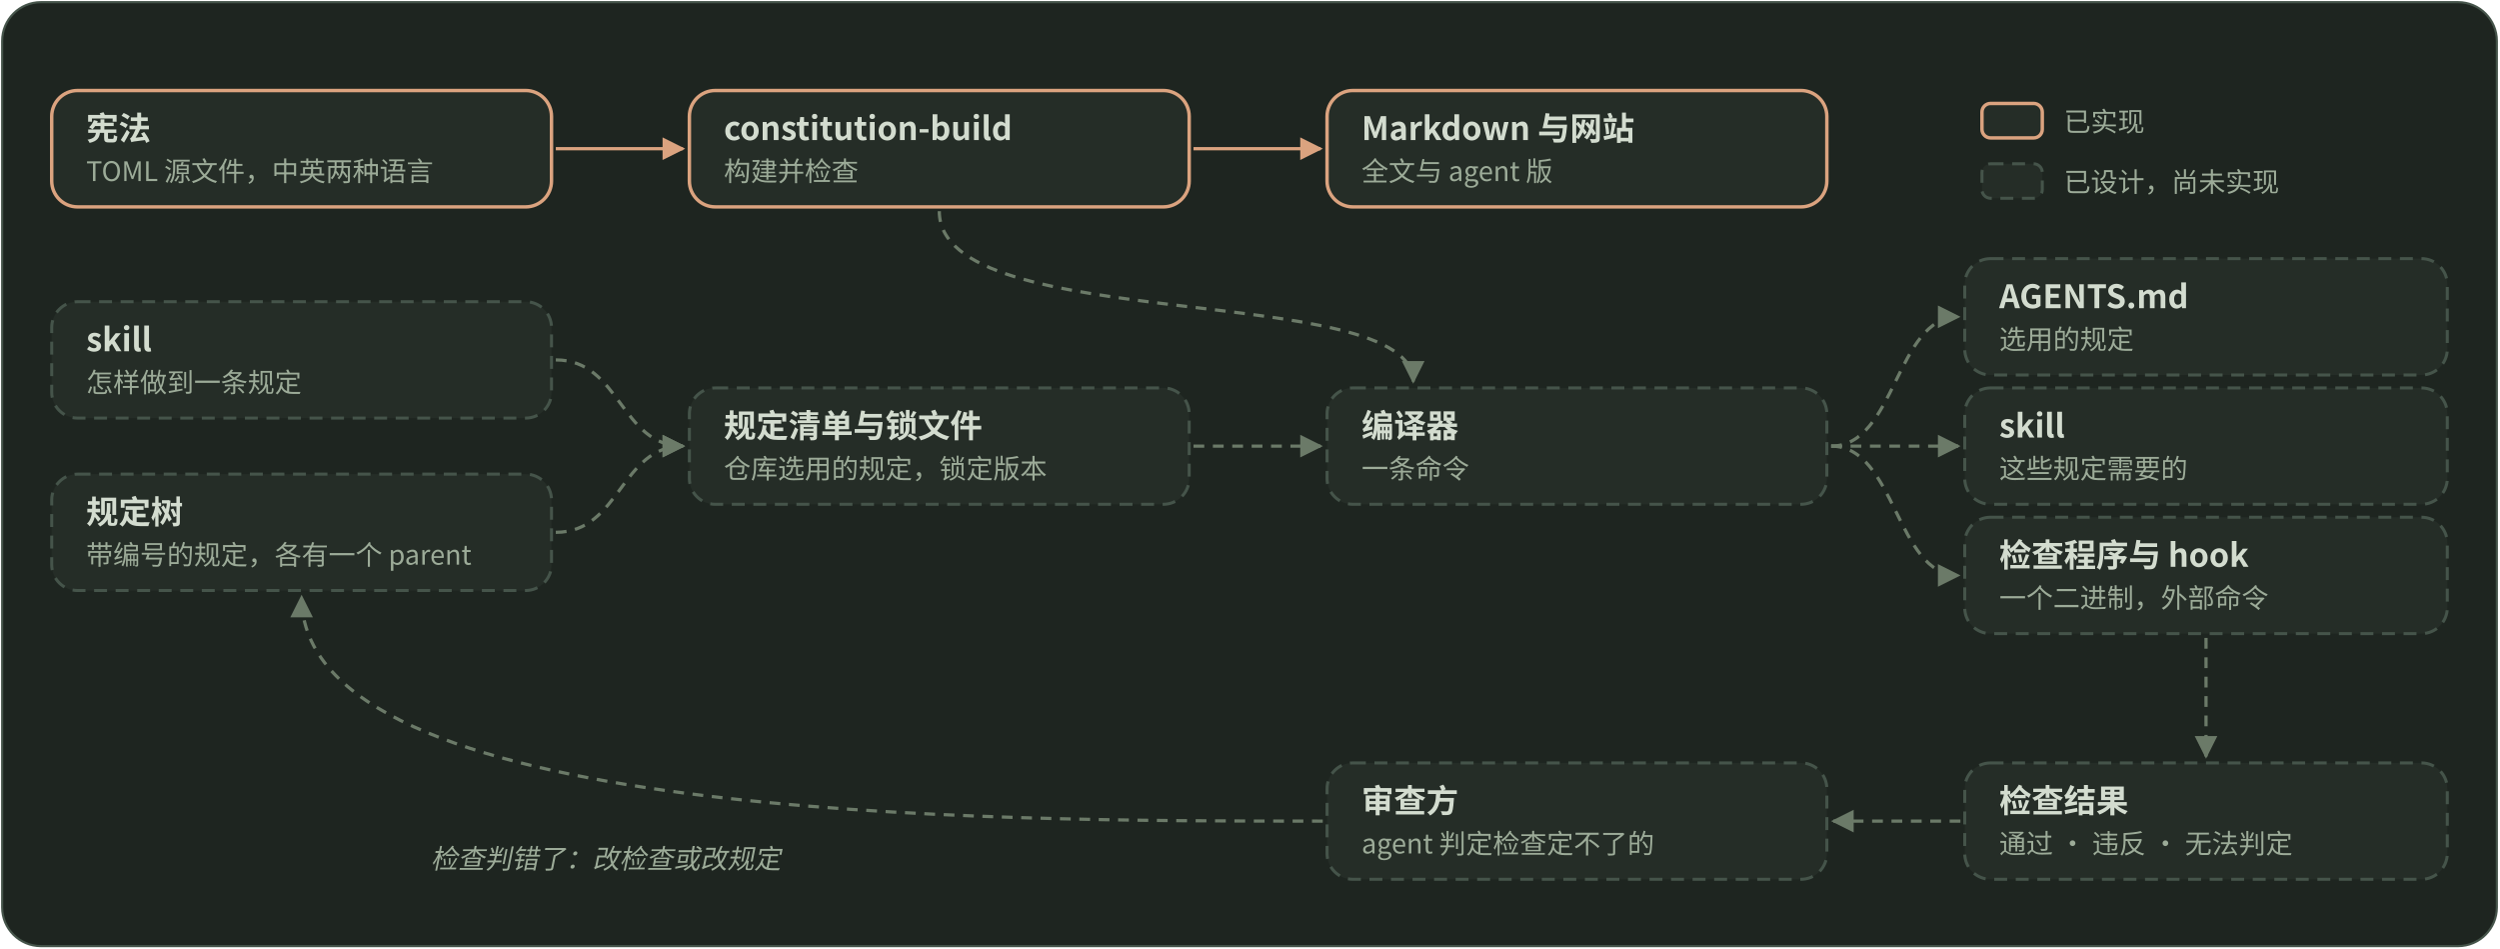
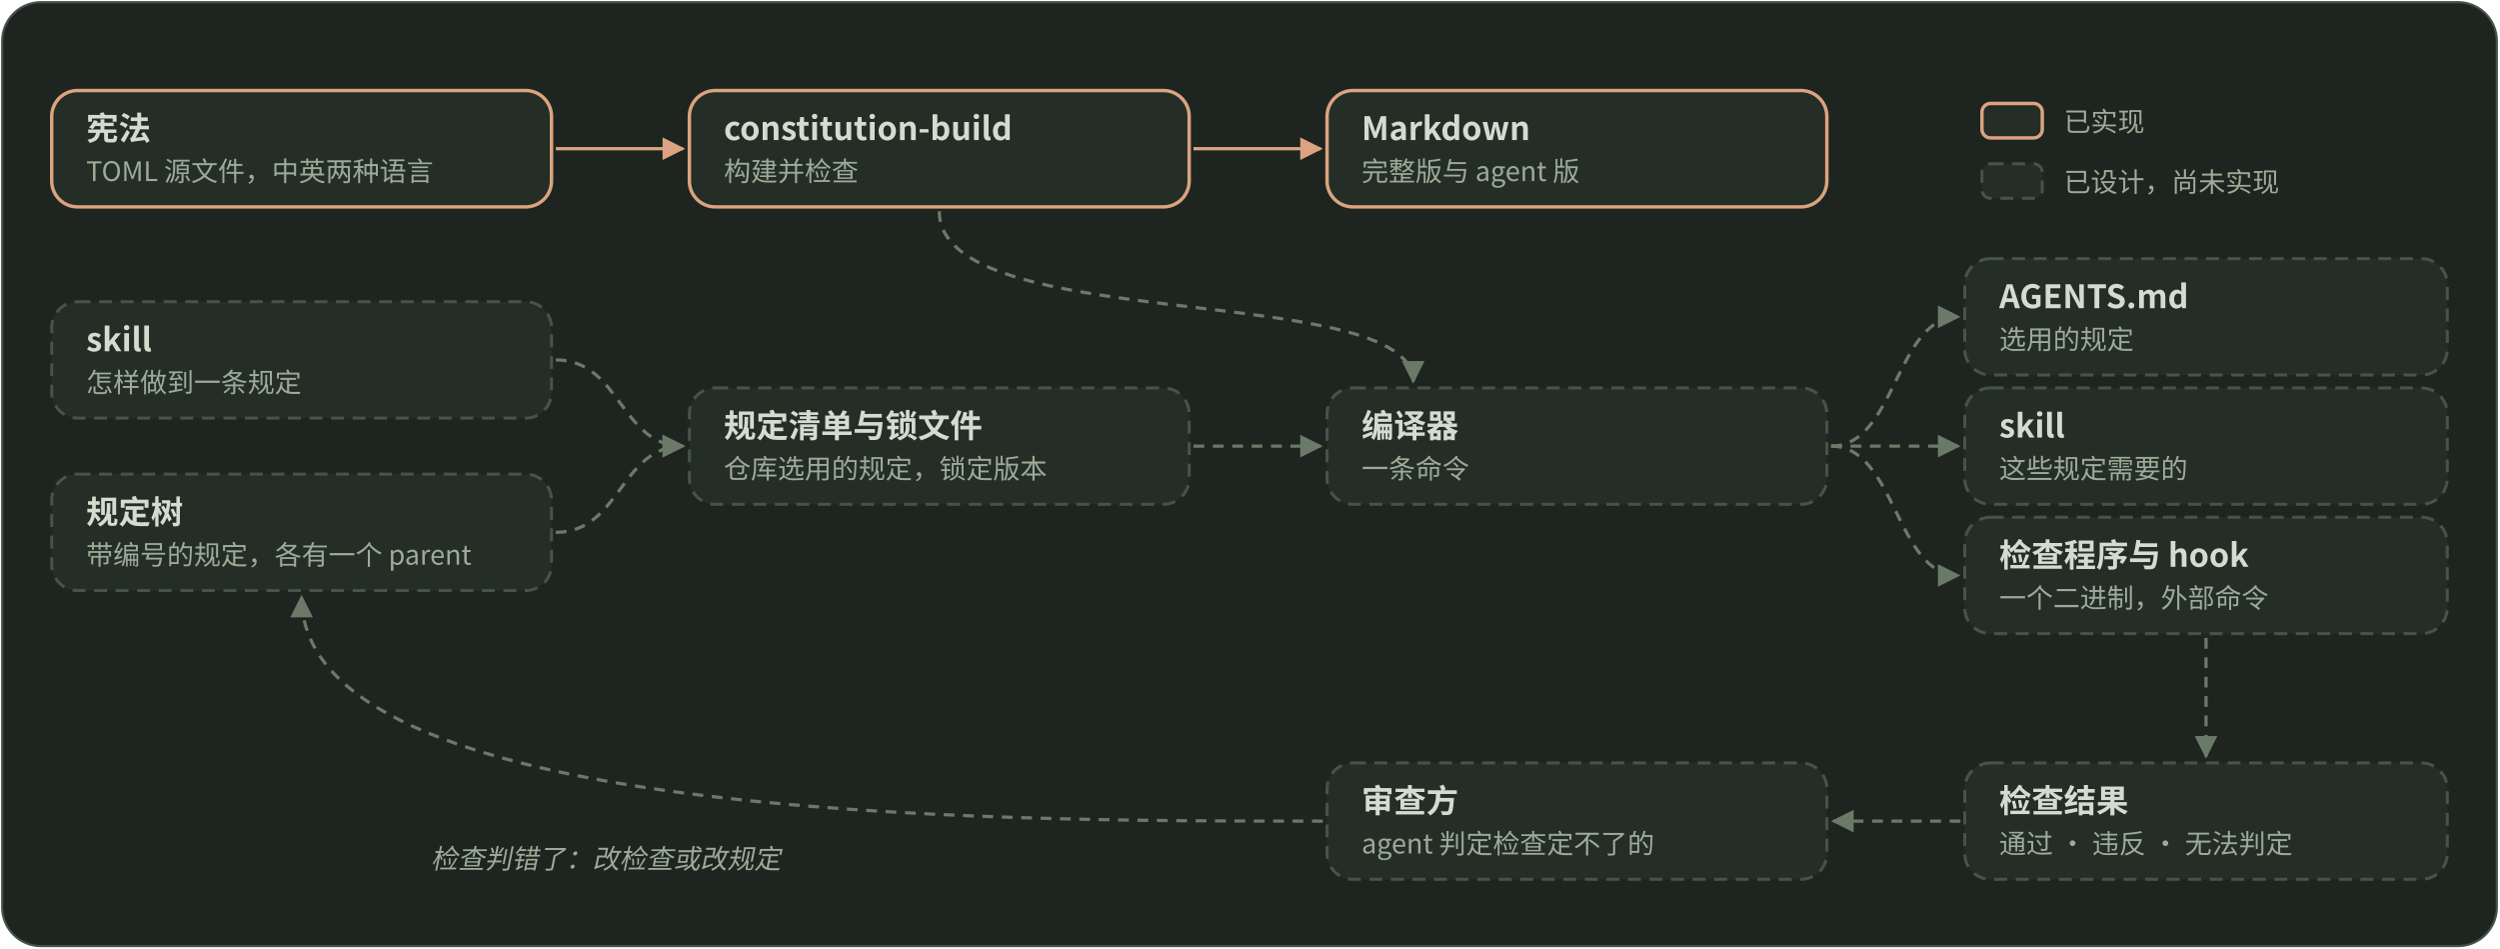
- <svg xmlns="http://www.w3.org/2000/svg" viewBox="0 0 1160 440" width="1160" height="440" role="img" aria-label="Agent 宪法的各部分怎样连起来：宪法目前已能构建成 Markdown 与网站；规定树、skill、每个仓库的规定清单、编译器、检查与审查回路已设计，尚未实现。">
+ <svg xmlns="http://www.w3.org/2000/svg" viewBox="0 0 1160 440" width="1160" height="440" role="img" aria-label="Agent 宪法的各部分怎样连起来：宪法目前已能构建成 Markdown；规定树、skill、每个仓库的规定清单、编译器、检查与审查回路已设计，尚未实现。">
  <defs>
    <marker id="a" viewBox="0 0 10 10" refX="9" refY="5" markerWidth="7" markerHeight="7" orient="auto-start-reverse">
      <path d="M0 0 L10 5 L0 10 z" fill="#6b7a68" />
    </marker>
    <marker id="b" viewBox="0 0 10 10" refX="9" refY="5" markerWidth="7" markerHeight="7" orient="auto-start-reverse">
      <path d="M0 0 L10 5 L0 10 z" fill="#dba37f" />
    </marker>
  </defs>
  <g font-family="-apple-system, BlinkMacSystemFont, &quot;Segoe UI&quot;, &quot;PingFang SC&quot;, &quot;Hiragino Sans GB&quot;, &quot;Microsoft YaHei&quot;, &quot;Noto Sans CJK SC&quot;, Helvetica, Arial, sans-serif">
    <rect x="1" y="1" width="1158" height="438" rx="18" fill="#1e2520" stroke="#45544a" />
    <rect x="920" y="48" width="28" height="16" rx="4" fill="#252d27" stroke="#dba37f" stroke-width="1.6" />
    <text x="958" y="61" font-size="12.5" fill="#9cab98">已实现</text>
    <rect x="920" y="76" width="28" height="16" rx="4" fill="#252d27" stroke="#45544a" stroke-width="1.4" stroke-dasharray="6 4" />
    <text x="958" y="89" font-size="12.5" fill="#9cab98">已设计，尚未实现</text>
    <path d="M258 69.0 C288.0 69.0 288.0 69.0 317 69.0" fill="none" stroke="#dba37f" stroke-width="1.5" marker-end="url(#b)" />
    <path d="M554 69.0 C584.0 69.0 584.0 69.0 613 69.0" fill="none" stroke="#dba37f" stroke-width="1.5" marker-end="url(#b)" />
    <path d="M436.0 98 C436.0 156 656 130 656 177" fill="none" stroke="#6b7a68" stroke-width="1.5" stroke-dasharray="5 4" marker-end="url(#a)" />
    <path d="M258 167.0 C288.0 167.0 288.0 207.0 317 207.0" fill="none" stroke="#6b7a68" stroke-width="1.5" stroke-dasharray="5 4" marker-end="url(#a)" />
    <path d="M258 247.0 C288.0 247.0 288.0 207.0 317 207.0" fill="none" stroke="#6b7a68" stroke-width="1.5" stroke-dasharray="5 4" marker-end="url(#a)" />
    <path d="M554 207.0 C584.0 207.0 584.0 207.0 613 207.0" fill="none" stroke="#6b7a68" stroke-width="1.5" stroke-dasharray="5 4" marker-end="url(#a)" />
    <path d="M850 207.0 C880.0 207.0 880.0 147.0 909 147.0" fill="none" stroke="#6b7a68" stroke-width="1.5" stroke-dasharray="5 4" marker-end="url(#a)" />
    <path d="M850 207.0 C880.0 207.0 880.0 207.0 909 207.0" fill="none" stroke="#6b7a68" stroke-width="1.5" stroke-dasharray="5 4" marker-end="url(#a)" />
    <path d="M850 207.0 C880.0 207.0 880.0 267.0 909 267.0" fill="none" stroke="#6b7a68" stroke-width="1.5" stroke-dasharray="5 4" marker-end="url(#a)" />
    <path d="M1024.0 296 L1024.0 351" fill="none" stroke="#6b7a68" stroke-width="1.5" stroke-dasharray="5 4" marker-end="url(#a)" />
    <path d="M910 381.0 L851 381.0" fill="none" stroke="#6b7a68" stroke-width="1.5" stroke-dasharray="5 4" marker-end="url(#a)" />
    <path d="M614 381.0 C456 381.0 140.0 381.0 140.0 277" fill="none" stroke="#6b7a68" stroke-width="1.5" stroke-dasharray="5 4" marker-end="url(#a)" />
    <text x="200.0" y="403.0" font-size="12.5" font-style="italic" fill="#9cab98">检查判错了：改检查或改规定</text>
    <rect x="24" y="42" width="232" height="54" rx="12" fill="#252d27" stroke="#dba37f" stroke-width="1.6" />
    <text x="40" y="65" font-size="15" font-weight="600" fill="#d3dccf">宪法</text>
    <text x="40" y="84" font-size="12.5" fill="#9cab98">TOML 源文件，中英两种语言</text>
    <rect x="320" y="42" width="232" height="54" rx="12" fill="#252d27" stroke="#dba37f" stroke-width="1.6" />
    <text x="336" y="65" font-size="15" font-weight="600" fill="#d3dccf">constitution-build</text>
    <text x="336" y="84" font-size="12.5" fill="#9cab98">构建并检查</text>
    <rect x="616" y="42" width="232" height="54" rx="12" fill="#252d27" stroke="#dba37f" stroke-width="1.6" />
-     <text x="632" y="65" font-size="15" font-weight="600" fill="#d3dccf">Markdown 与网站</text>
-     <text x="632" y="84" font-size="12.5" fill="#9cab98">全文与 agent 版</text>
+     <text x="632" y="65" font-size="15" font-weight="600" fill="#d3dccf">Markdown</text>
+     <text x="632" y="84" font-size="12.5" fill="#9cab98">完整版与 agent 版</text>
    <rect x="24" y="140" width="232" height="54" rx="12" fill="#252d27" stroke="#45544a" stroke-width="1.4" stroke-dasharray="6 4" />
    <text x="40" y="163" font-size="15" font-weight="600" fill="#d3dccf">skill</text>
    <text x="40" y="182" font-size="12.5" fill="#9cab98">怎样做到一条规定</text>
    <rect x="24" y="220" width="232" height="54" rx="12" fill="#252d27" stroke="#45544a" stroke-width="1.4" stroke-dasharray="6 4" />
    <text x="40" y="243" font-size="15" font-weight="600" fill="#d3dccf">规定树</text>
    <text x="40" y="262" font-size="12.5" fill="#9cab98">带编号的规定，各有一个 parent</text>
    <rect x="320" y="180" width="232" height="54" rx="12" fill="#252d27" stroke="#45544a" stroke-width="1.4" stroke-dasharray="6 4" />
    <text x="336" y="203" font-size="15" font-weight="600" fill="#d3dccf">规定清单与锁文件</text>
    <text x="336" y="222" font-size="12.5" fill="#9cab98">仓库选用的规定，锁定版本</text>
    <rect x="616" y="180" width="232" height="54" rx="12" fill="#252d27" stroke="#45544a" stroke-width="1.4" stroke-dasharray="6 4" />
    <text x="632" y="203" font-size="15" font-weight="600" fill="#d3dccf">编译器</text>
    <text x="632" y="222" font-size="12.5" fill="#9cab98">一条命令</text>
    <rect x="912" y="120" width="224" height="54" rx="12" fill="#252d27" stroke="#45544a" stroke-width="1.4" stroke-dasharray="6 4" />
    <text x="928" y="143" font-size="15" font-weight="600" fill="#d3dccf">AGENTS.md</text>
    <text x="928" y="162" font-size="12.5" fill="#9cab98">选用的规定</text>
    <rect x="912" y="180" width="224" height="54" rx="12" fill="#252d27" stroke="#45544a" stroke-width="1.4" stroke-dasharray="6 4" />
    <text x="928" y="203" font-size="15" font-weight="600" fill="#d3dccf">skill</text>
    <text x="928" y="222" font-size="12.5" fill="#9cab98">这些规定需要的</text>
    <rect x="912" y="240" width="224" height="54" rx="12" fill="#252d27" stroke="#45544a" stroke-width="1.4" stroke-dasharray="6 4" />
    <text x="928" y="263" font-size="15" font-weight="600" fill="#d3dccf">检查程序与 hook</text>
    <text x="928" y="282" font-size="12.5" fill="#9cab98">一个二进制，外部命令</text>
    <rect x="912" y="354" width="224" height="54" rx="12" fill="#252d27" stroke="#45544a" stroke-width="1.4" stroke-dasharray="6 4" />
    <text x="928" y="377" font-size="15" font-weight="600" fill="#d3dccf">检查结果</text>
    <text x="928" y="396" font-size="12.5" fill="#9cab98">通过 · 违反 · 无法判定</text>
    <rect x="616" y="354" width="232" height="54" rx="12" fill="#252d27" stroke="#45544a" stroke-width="1.4" stroke-dasharray="6 4" />
    <text x="632" y="377" font-size="15" font-weight="600" fill="#d3dccf">审查方</text>
    <text x="632" y="396" font-size="12.5" fill="#9cab98">agent 判定检查定不了的</text>
  </g>
</svg>
